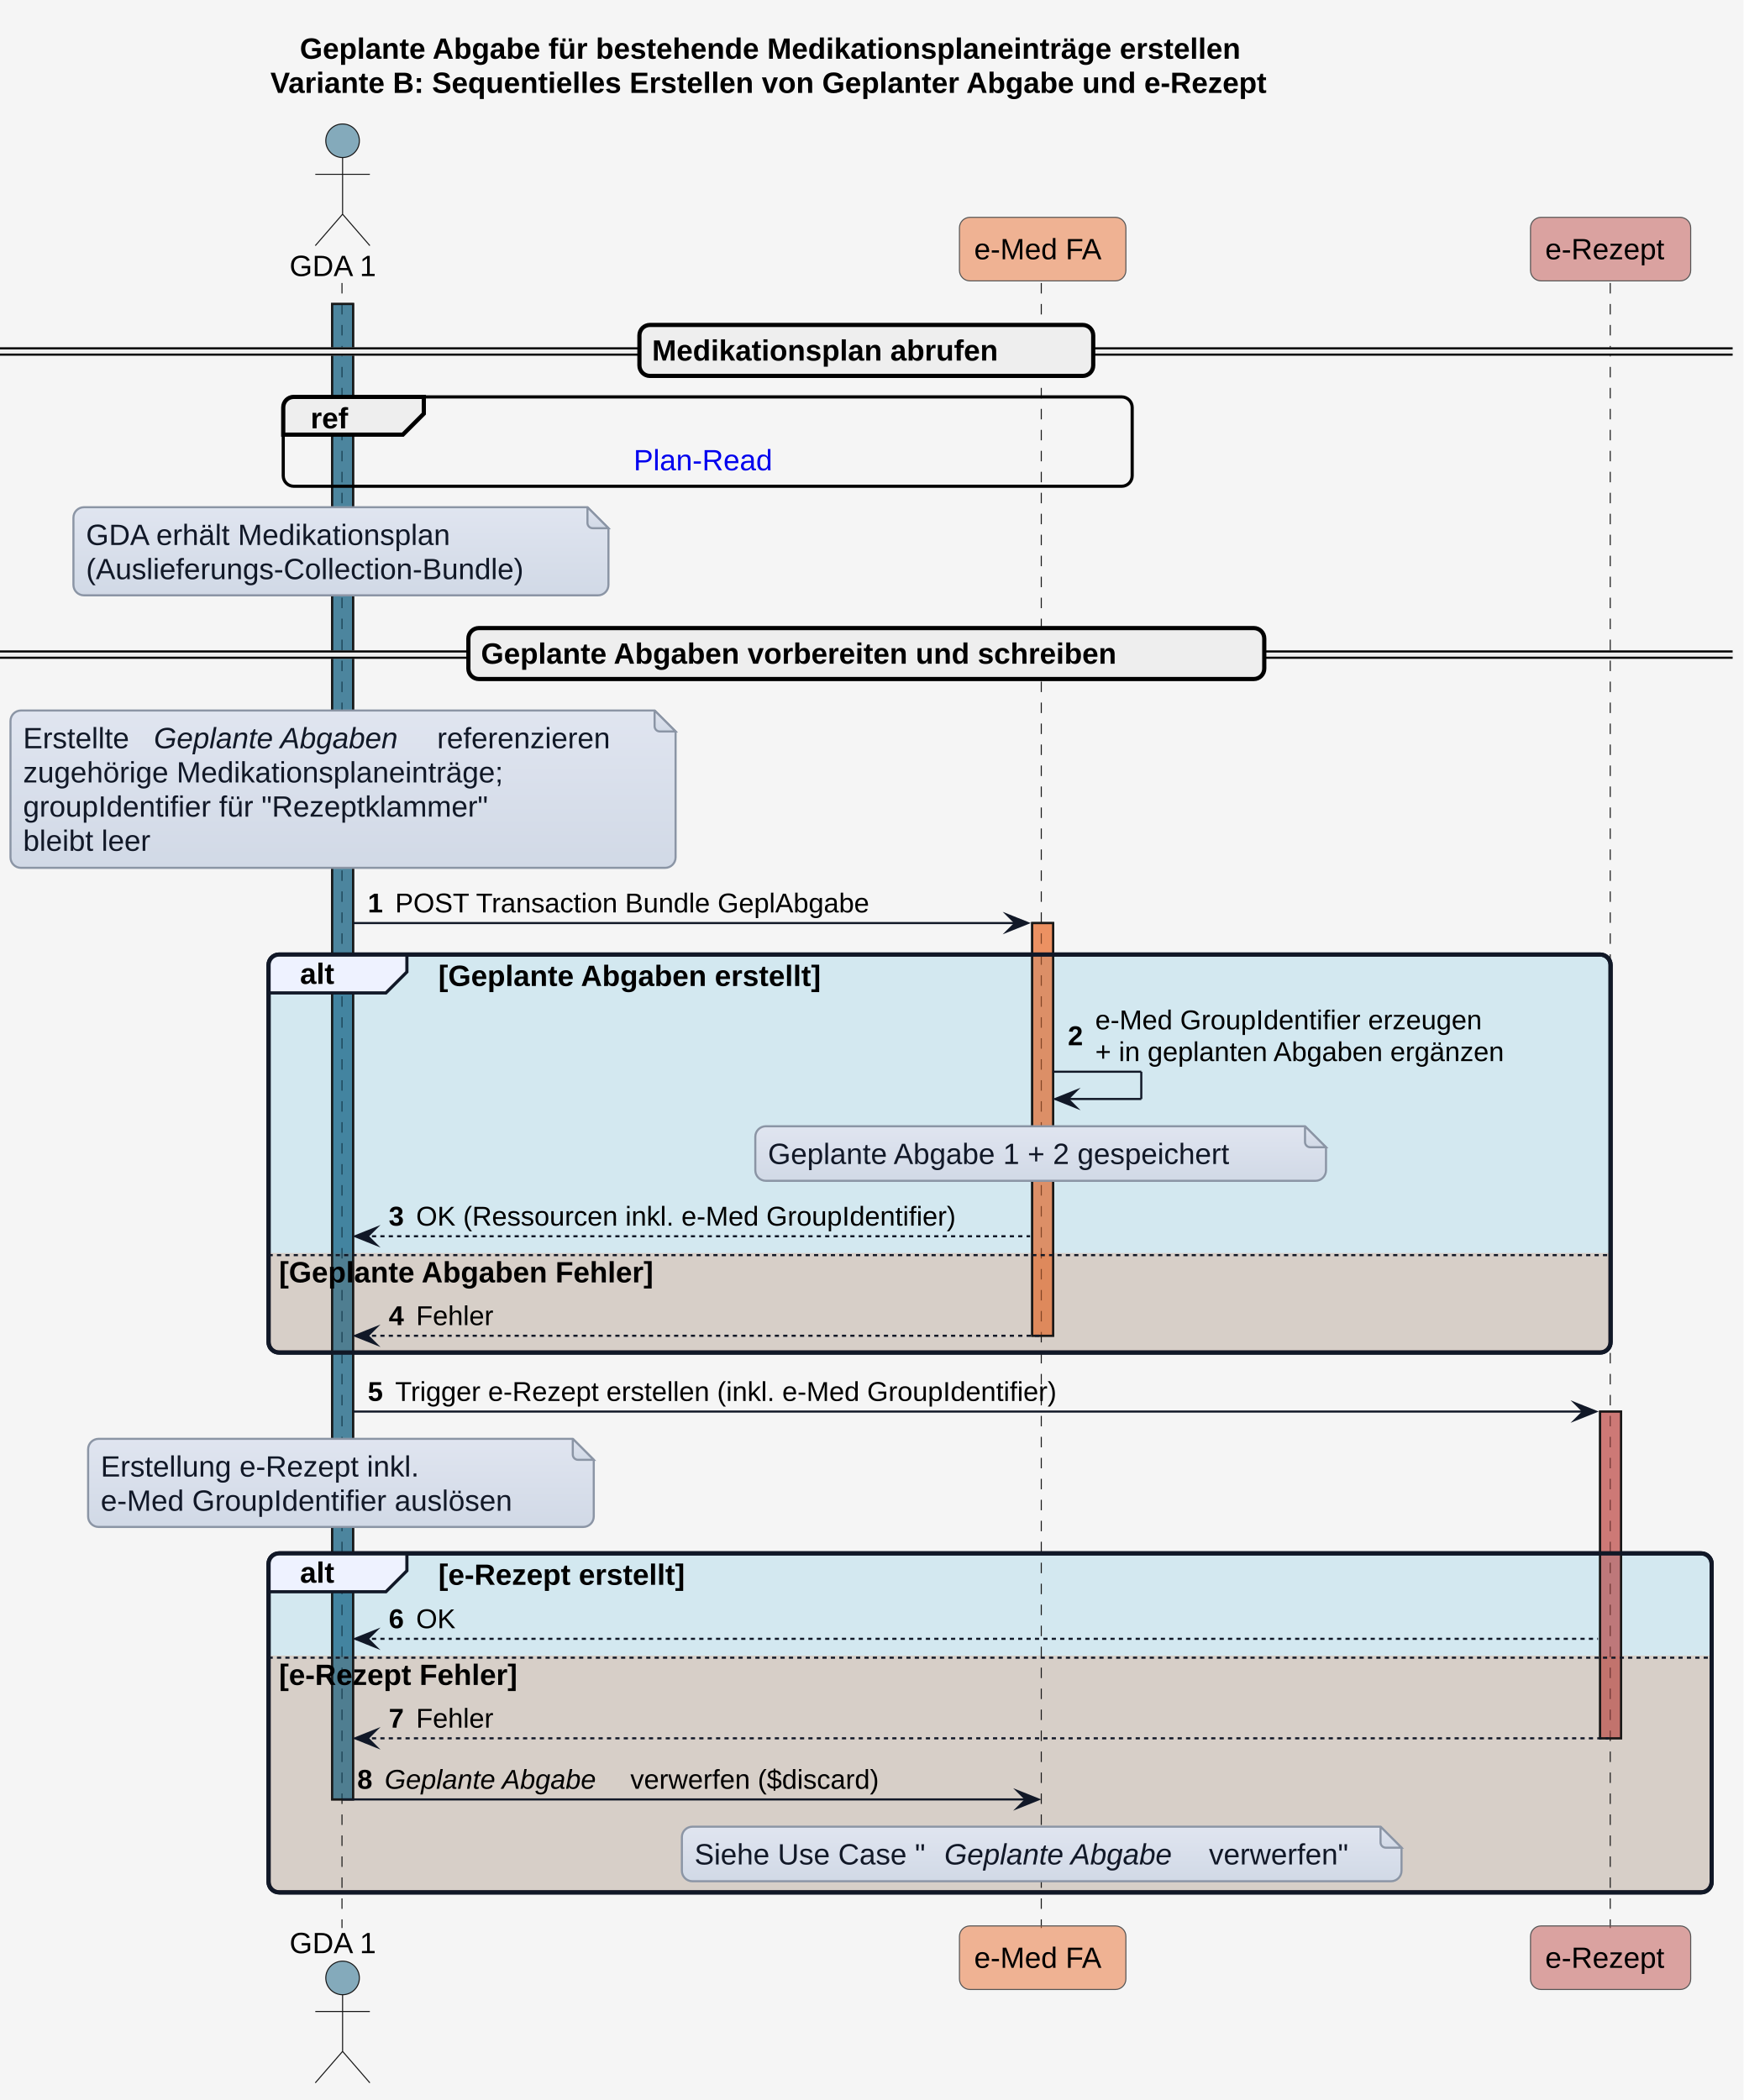
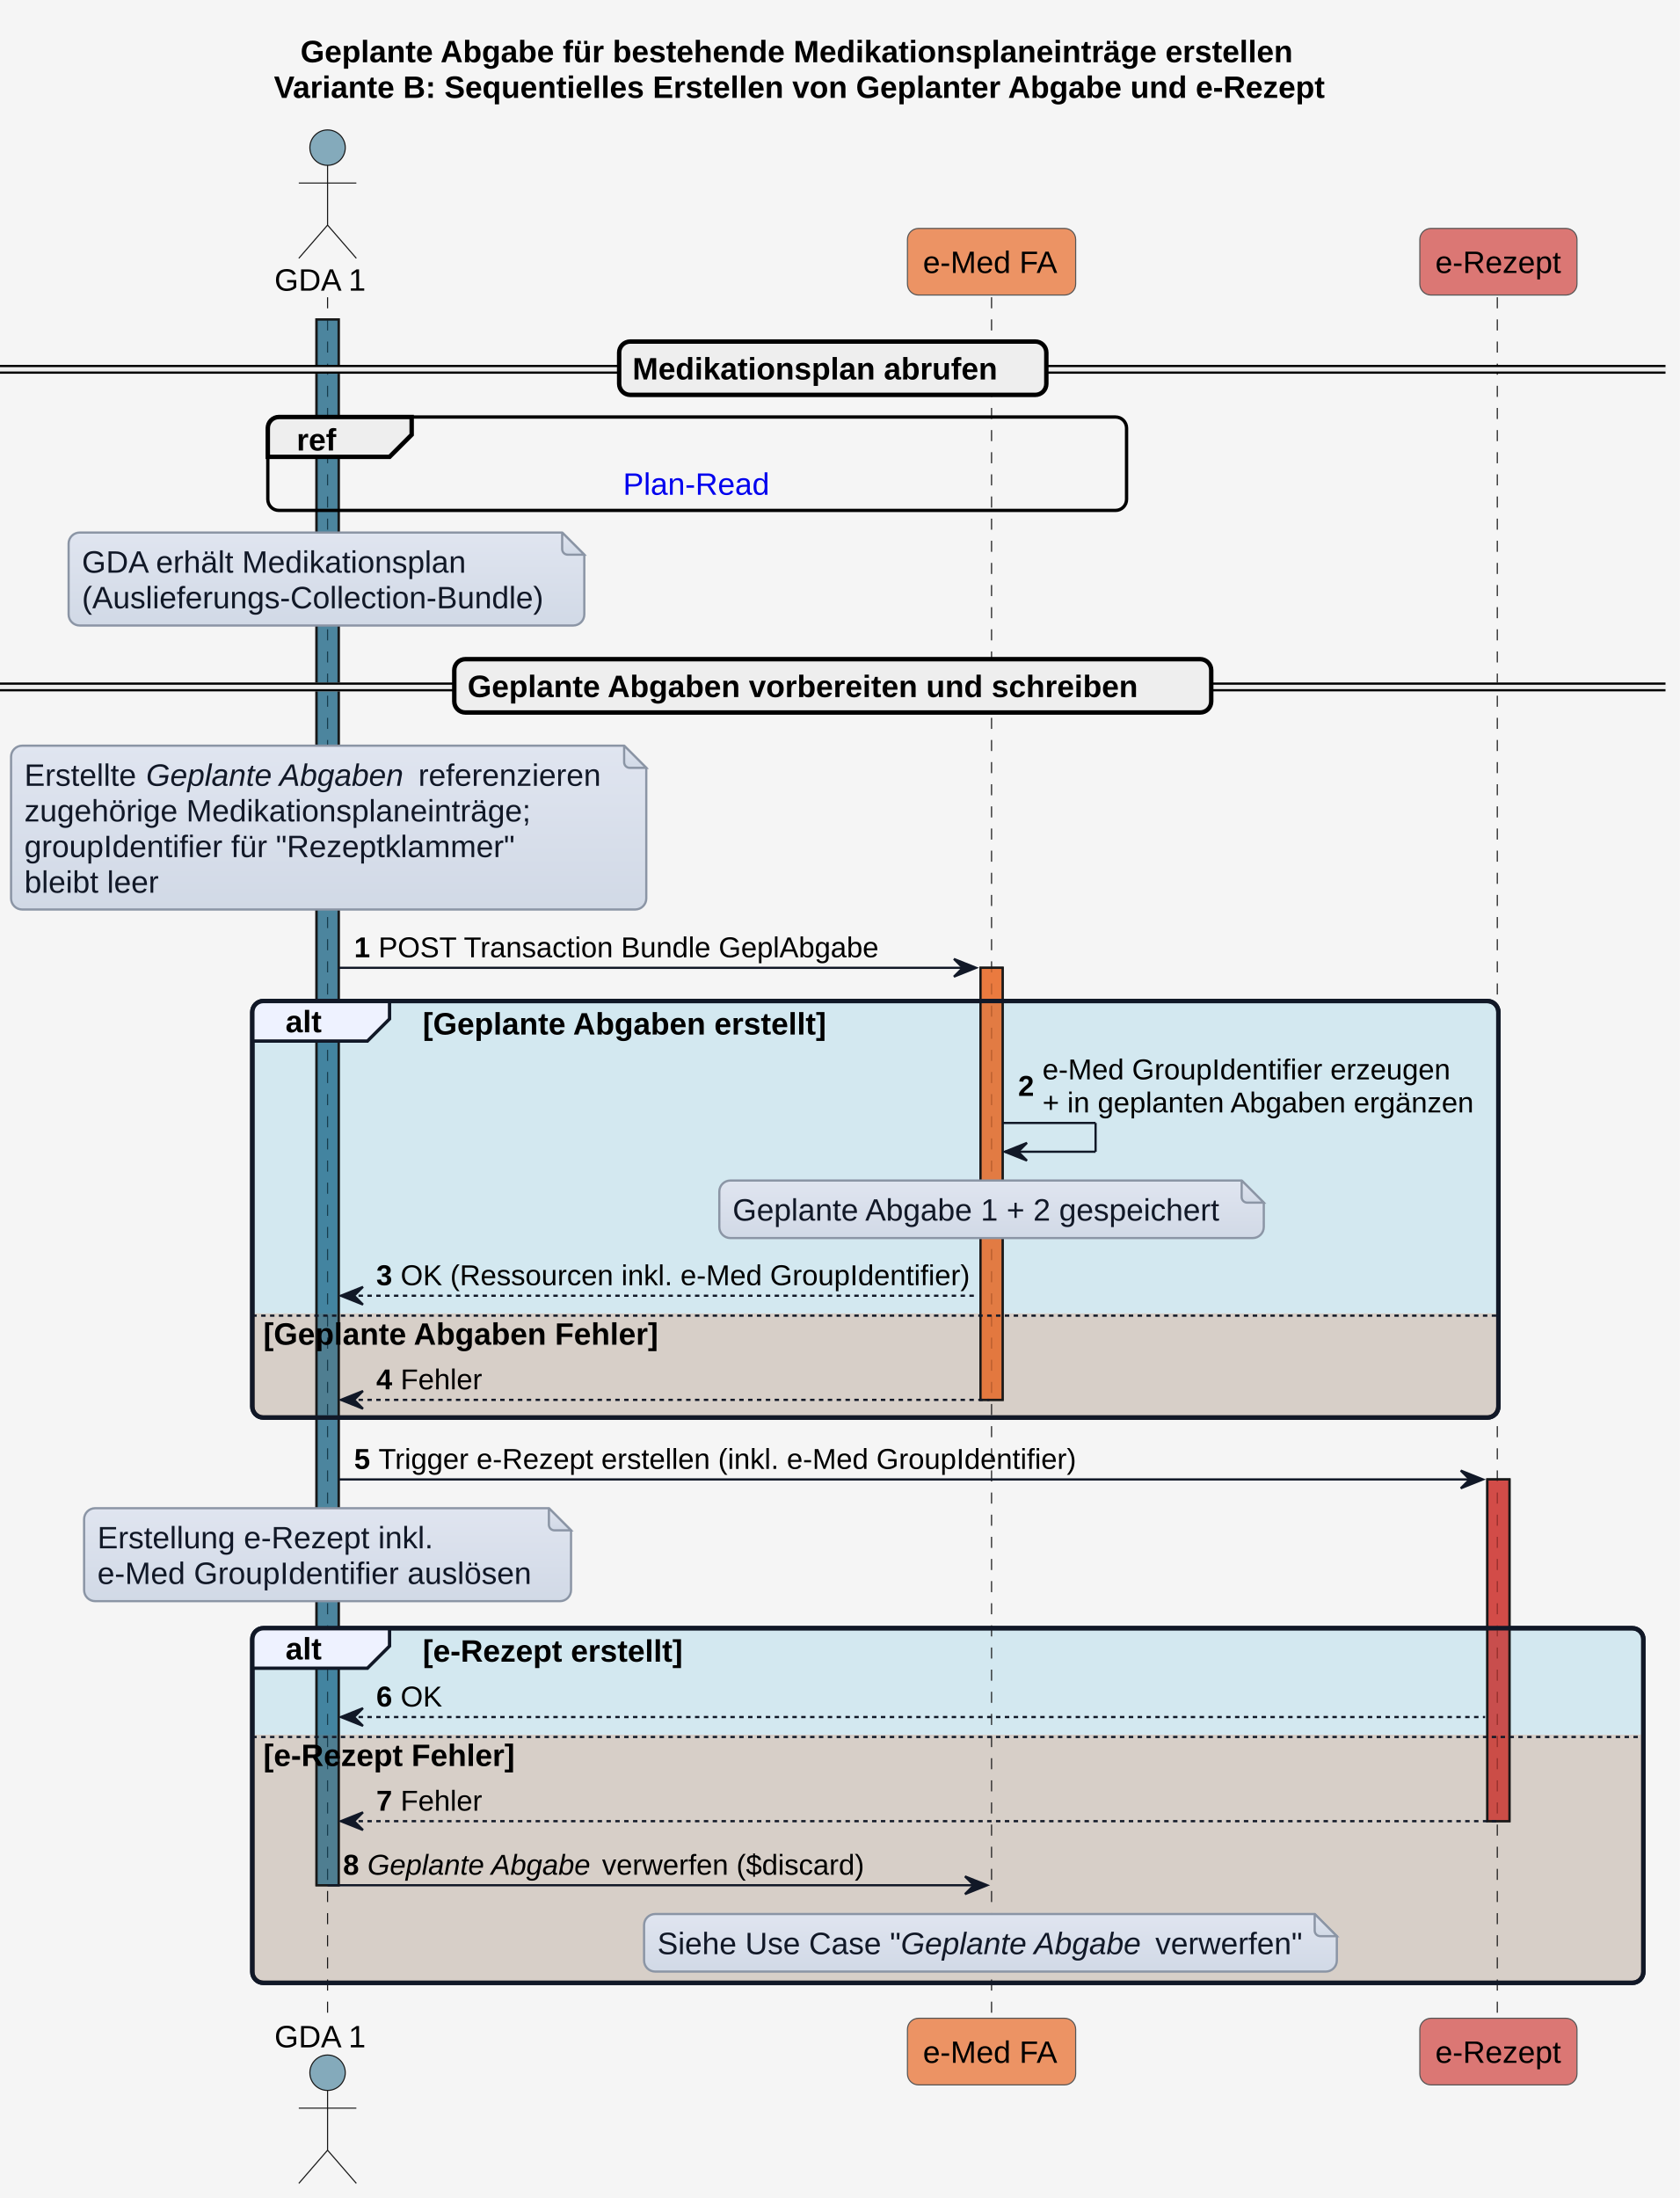
- <svg xmlns="http://www.w3.org/2000/svg" xmlns:xlink="http://www.w3.org/1999/xlink" contentStyleType="text/css" viewBox="0 0 831 1001" zoomAndPan="magnify" data-diagram-type="SEQUENCE" preserveAspectRatio="none" width="831px" style="width:831px;height:1001px;background:#F5F5F5;" version="1.1" height="1001px">
+ <svg xmlns="http://www.w3.org/2000/svg" xmlns:xlink="http://www.w3.org/1999/xlink" contentStyleType="text/css" viewBox="0 0 759 993" zoomAndPan="magnify" preserveAspectRatio="none" width="759px" style="width:759px;height:993px;background:#F5F5F5;" version="1.1" height="993px">
  <defs>
-     <linearGradient y1="0%" x1="50%" y2="100%" x2="50%" id="g17s3wvm3pugr80">
+     <linearGradient y1="0%" x1="50%" y2="100%" x2="50%" id="g1ou5njsqa0owk0">
      <stop offset="0%" stop-color="#E0E5F0" />
      <stop offset="100%" stop-color="#D1D9E6" />
    </linearGradient>
  </defs>
  <g>
    <a name="l8">​</a>
-     <rect width="831" x="0" y="0" style="stroke:none;stroke-width:1;" fill="#F5F5F5" height="1001" />
-     <g class="title" data-source-line="1">
-       <text font-weight="700" lengthAdjust="spacing" x="142.903" font-size="14" textLength="539.014" y="27.995" font-family="'Arial'" fill="#000000">Geplante Abgabe für bestehende Medikationsplaneinträge erstellen</text>
-       <text font-weight="700" lengthAdjust="spacing" x="128.862" font-size="14" textLength="567.096" y="44.292" font-family="'Arial'" fill="#000000">Variante B: Sequentielles Erstellen von Geplanter Abgabe und e-Rezept</text>
-     </g>
-     <g>
-       <rect width="10" x="158.282" y="144.891" style="stroke:#181818;stroke-width:1;" fill="#156082" fill-opacity="0.502" height="712.836" />
-     </g>
-     <g>
-       <rect width="10" x="491.962" y="439.992" style="stroke:#181818;stroke-width:1;" fill="#E97132" fill-opacity="0.502" height="196.719" />
-     </g>
-     <g>
-       <rect width="10" x="762.648" y="672.844" style="stroke:#181818;stroke-width:1;" fill="#C0504D" fill-opacity="0.502" height="155.75" />
-     </g>
-     <rect rx="5" ry="5" width="639.648" x="128" y="454.992" style="stroke:#111827;stroke-width:2;" fill="#0F9ED5" fill-opacity="0.145" height="189.719" />
-     <path d="M128,597.281 L767.648,597.281 L767.648,639.711 A5,5 0 0 1 762.648,644.711 L133,644.711 A5,5 0 0 1 128,639.711 L128,597.281" style="stroke:none;stroke-width:1;" fill="#E97132" fill-opacity="0.208" />
-     <rect rx="5" ry="5" width="687.82" x="128" y="740.438" style="stroke:#111827;stroke-width:2;" fill="#0F9ED5" fill-opacity="0.145" height="161.586" />
-     <path d="M128,789.164 L815.82,789.164 L815.82,897.023 A5,5 0 0 1 810.82,902.023 L133,902.023 A5,5 0 0 1 128,897.023 L128,789.164" style="stroke:none;stroke-width:1;" fill="#E97132" fill-opacity="0.208" />
-     <g data-qualified-name="GDA_1" data-entity-uid="part1" id="part1-lifeline" class="participant-lifeline" data-source-line="52">
-       <g>
-         <rect width="8" x="159.282" y="134.891" fill="#000000" fill-opacity="0" height="784.133" />
-         <line y1="134.891" x1="163" y2="919.023" style="stroke:#181818;stroke-width:0.5;stroke-dasharray:5,5;" x2="163" />
-       </g>
-     </g>
-     <g data-qualified-name="eMed_FA" data-entity-uid="part2" id="part2-lifeline" class="participant-lifeline" data-source-line="53">
-       <g>
-         <rect width="8" x="492.962" y="134.891" fill="#000000" fill-opacity="0" height="784.133" />
-         <line y1="134.891" x1="496.3" y2="919.023" style="stroke:#181818;stroke-width:0.5;stroke-dasharray:5,5;" x2="496.3" />
-       </g>
-     </g>
-     <g data-qualified-name="e_Rezept" data-entity-uid="part3" id="part3-lifeline" class="participant-lifeline" data-source-line="54">
-       <g>
-         <rect width="8" x="763.648" y="134.891" fill="#000000" fill-opacity="0" height="784.133" />
-         <line y1="134.891" x1="767.476" y2="919.023" style="stroke:#181818;stroke-width:0.5;stroke-dasharray:5,5;" x2="767.476" />
-       </g>
-     </g>
-     <g data-qualified-name="GDA_1" data-entity-uid="part1" id="part1-head" class="participant participant-head" data-source-line="52">
-       <text lengthAdjust="spacing" x="138" font-size="14" textLength="44.563" y="131.589" font-family="'Arial'" fill="#000000">GDA 1</text>
-       <ellipse cx="163.282" cy="67.094" rx="8" ry="8" style="stroke:#181818;stroke-width:0.5;" fill="#156082" fill-opacity="0.502" />
-       <path d="M163.282,75.094 L163.282,102.094 M150.282,83.094 L176.282,83.094 M163.282,102.094 L150.282,117.094 M163.282,102.094 L176.282,117.094" style="stroke:#181818;stroke-width:0.5;" fill="none" />
-     </g>
-     <g data-qualified-name="GDA_1" data-entity-uid="part1" id="part1-tail" class="participant participant-tail" data-source-line="52">
-       <text lengthAdjust="spacing" x="138" font-size="14" textLength="44.563" y="931.019" font-family="'Arial'" fill="#000000">GDA 1</text>
-       <ellipse cx="163.282" cy="942.82" rx="8" ry="8" style="stroke:#181818;stroke-width:0.5;" fill="#156082" fill-opacity="0.502" />
-       <path d="M163.282,950.82 L163.282,977.82 M150.282,958.82 L176.282,958.82 M163.282,977.82 L150.282,992.82 M163.282,977.82 L176.282,992.82" style="stroke:#181818;stroke-width:0.5;" fill="none" />
-     </g>
-     <g data-qualified-name="eMed_FA" data-entity-uid="part2" id="part2-head" class="participant participant-head" data-source-line="53">
-       <rect rx="5" ry="5" width="79.324" x="457.3" y="103.594" style="stroke:#555555;stroke-width:0.5;" fill="#E97132" fill-opacity="0.502" height="30.297" />
-       <text lengthAdjust="spacing" x="464.3" font-size="14" textLength="65.324" y="123.589" font-family="'Arial'" fill="#000000">e-Med FA</text>
-     </g>
-     <g data-qualified-name="eMed_FA" data-entity-uid="part2" id="part2-tail" class="participant participant-tail" data-source-line="53">
-       <rect rx="5" ry="5" width="79.324" x="457.3" y="918.023" style="stroke:#555555;stroke-width:0.5;" fill="#E97132" fill-opacity="0.502" height="30.297" />
-       <text lengthAdjust="spacing" x="464.3" font-size="14" textLength="65.324" y="938.019" font-family="'Arial'" fill="#000000">e-Med FA</text>
-     </g>
-     <g data-qualified-name="e_Rezept" data-entity-uid="part3" id="part3-head" class="participant participant-head" data-source-line="54">
-       <rect rx="5" ry="5" width="76.344" x="729.476" y="103.594" style="stroke:#555555;stroke-width:0.5;" fill="#C0504D" fill-opacity="0.502" height="30.297" />
-       <text lengthAdjust="spacing" x="736.476" font-size="14" textLength="62.344" y="123.589" font-family="'Arial'" fill="#000000">e-Rezept</text>
-     </g>
-     <g data-qualified-name="e_Rezept" data-entity-uid="part3" id="part3-tail" class="participant participant-tail" data-source-line="54">
-       <rect rx="5" ry="5" width="76.344" x="729.476" y="918.023" style="stroke:#555555;stroke-width:0.5;" fill="#C0504D" fill-opacity="0.502" height="30.297" />
-       <text lengthAdjust="spacing" x="736.476" font-size="14" textLength="62.344" y="938.019" font-family="'Arial'" fill="#000000">e-Rezept</text>
-     </g>
-     <g>
-       <rect width="10" x="158.282" y="144.891" style="stroke:#181818;stroke-width:1;" fill="#156082" fill-opacity="0.502" height="712.836" />
-     </g>
-     <g>
-       <rect width="10" x="491.962" y="439.992" style="stroke:#181818;stroke-width:1;" fill="#E97132" fill-opacity="0.502" height="196.719" />
-     </g>
-     <g>
-       <rect width="10" x="762.648" y="672.844" style="stroke:#181818;stroke-width:1;" fill="#C0504D" fill-opacity="0.502" height="155.75" />
-     </g>
-     <rect rx="5" ry="5" width="825.82" x="0" y="166.039" style="stroke:#EEEEEE;stroke-width:1;" fill="#EEEEEE" height="3" />
-     <line y1="166.039" x1="0" y2="166.039" style="stroke:#000000;stroke-width:1;" x2="825.82" />
-     <line y1="169.039" x1="0" y2="169.039" style="stroke:#000000;stroke-width:1;" x2="825.82" />
-     <rect rx="5" ry="5" width="216.289" x="304.765" y="154.891" style="stroke:#000000;stroke-width:2;" fill="#EEEEEE" height="24.297" />
-     <text font-weight="700" lengthAdjust="spacing" x="310.765" font-size="14" textLength="197.415" y="171.886" font-family="'Arial'" fill="#000000">Medikationsplan abrufen</text>
-     <rect rx="5" ry="5" width="404.624" x="135" y="189.188" style="stroke:#000000;stroke-width:1.5;" fill="none" height="42.594" />
-     <path d="M140,189.188 L202,189.188 L202,197.188 L192,207.188 L135,207.188 L135,194.188 A5,5 0 0 1 140,189.188" style="stroke:#000000;stroke-width:2;" fill="#EEEEEE" />
-     <text font-weight="700" lengthAdjust="spacing" x="148" font-size="14" textLength="22.49" y="204.183" font-family="'Arial'" fill="#000000">ref</text>
+     <rect width="759" x="0" y="0" style="stroke:none;stroke-width:1.0;" fill="#F5F5F5" height="993" />
+     <text font-weight="bold" lengthAdjust="spacing" x="135.75" font-size="14" textLength="480" y="28.132" font-family="Arial" fill="#000000">Geplante Abgabe für bestehende Medikationsplaneinträge erstellen</text>
+     <text font-weight="bold" lengthAdjust="spacing" x="123.75" font-size="14" textLength="504" y="44.23" font-family="Arial" fill="#000000">Variante B: Sequentielles Erstellen von Geplanter Abgabe und e-Rezept</text>
+     <rect width="10" x="143" y="144.296" style="stroke:#181818;stroke-width:1.0;" fill="#156082" fill-opacity="0.502" height="707.413" />
+     <rect width="10" x="443" y="437.231" style="stroke:#181818;stroke-width:1.0;" fill="#E97232" fill-opacity="0.741" height="195.19" />
+     <rect width="10" x="672" y="668.369" style="stroke:#181818;stroke-width:1.0;" fill="#CD3732" fill-opacity="0.663" height="154.391" />
+     <rect rx="5" ry="5" width="563" x="114" y="452.231" style="stroke:#111827;stroke-width:2.0;" fill="#0F9ED5" fill-opacity="0.145" height="188.19" />
+     <path d="M114,593.373 L677,593.373 L677,635.42 A5,5 0 0 1 672,640.42 L119,640.42 A5,5 0 0 1 114,635.42 L114,593.373 " style="stroke:none;stroke-width:1.0;" fill="#E97132" fill-opacity="0.208" />
+     <rect rx="5" ry="5" width="628.5" x="114" y="735.566" style="stroke:#111827;stroke-width:2.0;" fill="#0F9ED5" fill-opacity="0.145" height="160.241" />
+     <path d="M114,783.712 L742.5,783.712 L742.5,890.807 A5,5 0 0 1 737.5,895.807 L119,895.807 A5,5 0 0 1 114,890.807 L114,783.712 " style="stroke:none;stroke-width:1.0;" fill="#E97132" fill-opacity="0.208" />
+     <line y1="134.296" x1="148" y2="912.807" style="stroke:#181818;stroke-width:0.5;stroke-dasharray:5.0,5.0;" x2="148" />
+     <line y1="134.296" x1="448" y2="912.807" style="stroke:#181818;stroke-width:0.5;stroke-dasharray:5.0,5.0;" x2="448" />
+     <line y1="134.296" x1="676.5" y2="912.807" style="stroke:#181818;stroke-width:0.5;stroke-dasharray:5.0,5.0;" x2="676.5" />
+     <text lengthAdjust="spacing" x="124" font-size="14" textLength="42" y="131.329" font-family="Arial" fill="#000000">GDA 1</text>
+     <ellipse cx="148" cy="66.697" rx="8" ry="8" style="stroke:#181818;stroke-width:0.5;" fill="#156082" fill-opacity="0.502" />
+     <path d="M148,74.697 L148,101.697 M135,82.697 L161,82.697 M148,101.697 L135,116.697 M148,101.697 L161,116.697 " style="stroke:#181818;stroke-width:0.5;" fill="none" />
+     <text lengthAdjust="spacing" x="124" font-size="14" textLength="42" y="924.939" font-family="Arial" fill="#000000">GDA 1</text>
+     <ellipse cx="148" cy="936.406" rx="8" ry="8" style="stroke:#181818;stroke-width:0.5;" fill="#156082" fill-opacity="0.502" />
+     <path d="M148,944.406 L148,971.406 M135,952.406 L161,952.406 M148,971.406 L135,986.406 M148,971.406 L161,986.406 " style="stroke:#181818;stroke-width:0.5;" fill="none" />
+     <rect rx="5" ry="5" width="76" x="410" y="103.197" style="stroke:#555555;stroke-width:0.5;" fill="#E97232" fill-opacity="0.741" height="30.099" />
+     <text lengthAdjust="spacing" x="417" font-size="14" textLength="62" y="123.329" font-family="Arial" fill="#000000">e-Med FA</text>
+     <rect rx="5" ry="5" width="76" x="410" y="911.807" style="stroke:#555555;stroke-width:0.5;" fill="#E97232" fill-opacity="0.741" height="30.099" />
+     <text lengthAdjust="spacing" x="417" font-size="14" textLength="62" y="931.939" font-family="Arial" fill="#000000">e-Med FA</text>
+     <rect rx="5" ry="5" width="71" x="641.5" y="103.197" style="stroke:#555555;stroke-width:0.5;" fill="#CD3732" fill-opacity="0.663" height="30.099" />
+     <text lengthAdjust="spacing" x="648.5" font-size="14" textLength="57" y="123.329" font-family="Arial" fill="#000000">e-Rezept</text>
+     <rect rx="5" ry="5" width="71" x="641.5" y="911.807" style="stroke:#555555;stroke-width:0.5;" fill="#CD3732" fill-opacity="0.663" height="30.099" />
+     <text lengthAdjust="spacing" x="648.5" font-size="14" textLength="57" y="931.939" font-family="Arial" fill="#000000">e-Rezept</text>
+     <rect width="10" x="143" y="144.296" style="stroke:#181818;stroke-width:1.0;" fill="#156082" fill-opacity="0.502" height="707.413" />
+     <rect width="10" x="443" y="437.231" style="stroke:#181818;stroke-width:1.0;" fill="#E97232" fill-opacity="0.741" height="195.19" />
+     <rect width="10" x="672" y="668.369" style="stroke:#181818;stroke-width:1.0;" fill="#CD3732" fill-opacity="0.663" height="154.391" />
+     <rect rx="5" ry="5" width="752.5" x="0" y="165.345" style="stroke:#EEEEEE;stroke-width:1.0;" fill="#EEEEEE" height="3" />
+     <line y1="165.345" x1="0" y2="165.345" style="stroke:#000000;stroke-width:1.0;" x2="752.5" />
+     <line y1="168.345" x1="0" y2="168.345" style="stroke:#000000;stroke-width:1.0;" x2="752.5" />
+     <rect rx="5" ry="5" width="193" x="279.75" y="154.296" style="stroke:#000000;stroke-width:2.0;" fill="#EEEEEE" height="24.099" />
+     <text font-weight="bold" lengthAdjust="spacing" x="285.75" font-size="14" textLength="175" y="171.428" font-family="Arial" fill="#000000">Medikationsplan abrufen</text>
+     <rect rx="5" ry="5" width="388" x="121" y="188.394" style="stroke:#000000;stroke-width:1.5;" fill="none" height="42.197" />
+     <path d="M126,188.394 L186,188.394 L186,196.394 L176,206.394 L121,206.394 L121,193.394 A5,5 0 0 1 126,188.394 " style="stroke:#000000;stroke-width:2.0;" fill="#EEEEEE" />
+     <text font-weight="bold" lengthAdjust="spacing" x="134" font-size="14" textLength="20" y="203.526" font-family="Arial" fill="#000000">ref</text>
    <a xlink:type="simple" xlink:show="new" xlink:title="interactions.html#sequenzdiagramm-plan-read" href="interactions.html#sequenzdiagramm-plan-read" xlink:actuate="onRequest" title="interactions.html#sequenzdiagramm-plan-read" xlink:href="interactions.html#sequenzdiagramm-plan-read" target="_top">
-       <text lengthAdjust="spacing" x="301.991" font-size="14" textLength="70.643" y="224.183" font-family="'Arial'" fill="#0000EE">Plan-Read</text>
+       <text lengthAdjust="spacing" x="281.5" font-size="14" textLength="67" y="223.526" font-family="Arial" fill="#0000EE">Plan-Read</text>
    </a>
-     <path d="M35,246.781 L35,278.781 A5,5 0 0 0 40,283.781 L285,283.781 A5,5 0 0 0 290,278.781 L290,251.781 L280,241.781 L40,241.781 A5,5 0 0 0 35,246.781" style="stroke:#8B95A5;stroke-width:1;" fill="url(#g17s3wvm3pugr80)" />
-     <path d="M280,241.781 L280,249.281 A2.5,2.5 0 0 0 282.5,251.781 L290,251.781 L280,241.781" style="stroke:#8B95A5;stroke-width:1;" fill="url(#g17s3wvm3pugr80)" />
-     <text lengthAdjust="spacing" x="41" font-size="14" textLength="195.802" y="259.776" font-family="'Arial'" fill="#111827">GDA erhält Medikationsplan</text>
-     <text lengthAdjust="spacing" x="41" font-size="14" textLength="234.377" y="276.073" font-family="'Arial'" fill="#111827">(Auslieferungs-Collection-Bundle)</text>
-     <rect rx="5" ry="5" width="825.82" x="0" y="310.523" style="stroke:#EEEEEE;stroke-width:1;" fill="#EEEEEE" height="3" />
-     <line y1="310.523" x1="0" y2="310.523" style="stroke:#000000;stroke-width:1;" x2="825.82" />
-     <line y1="313.523" x1="0" y2="313.523" style="stroke:#000000;stroke-width:1;" x2="825.82" />
-     <rect rx="5" ry="5" width="379.34" x="223.24" y="299.375" style="stroke:#000000;stroke-width:2;" fill="#EEEEEE" height="24.297" />
-     <text font-weight="700" lengthAdjust="spacing" x="229.24" font-size="14" textLength="360.466" y="316.37" font-family="'Arial'" fill="#000000">Geplante Abgaben vorbereiten und schreiben</text>
-     <path d="M5,343.672 L5,408.672 A5,5 0 0 0 10,413.672 L317,413.672 A5,5 0 0 0 322,408.672 L322,348.672 L312,338.672 L10,338.672 A5,5 0 0 0 5,343.672" style="stroke:#8B95A5;stroke-width:1;" fill="url(#g17s3wvm3pugr80)" />
-     <path d="M312,338.672 L312,346.172 A2.5,2.5 0 0 0 314.5,348.672 L322,348.672 L312,338.672" style="stroke:#8B95A5;stroke-width:1;" fill="url(#g17s3wvm3pugr80)" />
-     <text lengthAdjust="spacing" x="11" font-size="14" textLength="57.88" y="356.667" font-family="'Arial'" fill="#111827">Erstellte</text>
-     <text lengthAdjust="spacing" x="73.33" font-size="14" textLength="130.546" y="356.667" font-family="'Arial'" font-style="italic" fill="#111827">Geplante Abgaben</text>
-     <text lengthAdjust="spacing" x="208.326" font-size="14" textLength="94.247" y="356.667" font-family="'Arial'" fill="#111827">referenzieren</text>
-     <text lengthAdjust="spacing" x="11" font-size="14" textLength="260.668" y="372.964" font-family="'Arial'" fill="#111827">zugehörige Medikationsplaneinträge;</text>
-     <text lengthAdjust="spacing" x="11" font-size="14" textLength="256.272" y="389.261" font-family="'Arial'" fill="#111827">groupIdentifier für "Rezeptklammer"</text>
-     <text lengthAdjust="spacing" x="11" font-size="14" textLength="70.978" y="405.558" font-family="'Arial'" fill="#111827">bleibt leer</text>
-     <g data-entity-2="part2" data-entity-1="part1" id="msg1" class="message" data-source-line="77">
-       <polygon style="stroke:#111827;stroke-width:1;stroke-linejoin:miter;stroke-miterlimit:10;" fill="#111827" points="479.962,435.992,489.962,439.992,479.962,443.992,483.962,439.992" />
-       <line y1="439.992" x1="168.282" y2="439.992" style="stroke:#111827;stroke-width:1;" x2="485.962" />
-       <text font-weight="700" lengthAdjust="spacing" x="175.282" font-size="13" textLength="9.045" y="434.926" font-family="'Arial'" fill="#000000">1</text>
-       <text lengthAdjust="spacing" x="188.327" font-size="13" textLength="247.749" y="434.926" font-family="'Arial'" fill="#000000">POST Transaction Bundle GeplAbgabe</text>
-     </g>
-     <path d="M133,454.992 L193.939,454.992 L193.939,463.289 L183.939,473.289 L128,473.289 L128,459.992 A5,5 0 0 1 133,454.992" style="stroke:#111827;stroke-width:1.5;" fill="#EEF2FF" />
-     <rect rx="5" ry="5" width="639.648" x="128" y="454.992" style="stroke:#111827;stroke-width:2;" fill="none" height="189.719" />
-     <text font-weight="700" lengthAdjust="spacing" x="143" font-size="14" textLength="20.939" y="468.987" font-family="'Arial'" fill="#000000">alt</text>
-     <text font-weight="700" lengthAdjust="spacing" x="208.939" font-size="14" textLength="220.972" y="469.987" font-family="'Arial'" fill="#000000">[Geplante Abgaben erstellt]</text>
-     <g data-entity-2="part2" data-entity-1="part2" id="msg2" class="message" data-source-line="82">
-       <line y1="510.852" x1="501.962" y2="510.852" style="stroke:#111827;stroke-width:1;" x2="543.962" />
-       <line y1="510.852" x1="543.962" y2="523.852" style="stroke:#111827;stroke-width:1;" x2="543.962" />
-       <line y1="523.852" x1="502.962" y2="523.852" style="stroke:#111827;stroke-width:1;" x2="543.962" />
-       <polygon style="stroke:#111827;stroke-width:1;stroke-linejoin:miter;stroke-miterlimit:10;" fill="#111827" points="512.962,519.852,502.962,523.852,512.962,527.852,508.962,523.852" />
-       <text font-weight="700" lengthAdjust="spacing" x="508.962" font-size="13" textLength="9.045" y="498.219" font-family="'Arial'" fill="#000000">2</text>
-       <text lengthAdjust="spacing" x="522.007" font-size="13" textLength="207.74" y="490.653" font-family="'Arial'" fill="#000000">e-Med GroupIdentifier erzeugen</text>
-       <text lengthAdjust="spacing" x="522.007" font-size="13" textLength="223.641" y="505.786" font-family="'Arial'" fill="#000000">+ in geplanten Abgaben ergänzen</text>
-     </g>
-     <path d="M360,541.852 L360,557.852 A5,5 0 0 0 365,562.852 L627,562.852 A5,5 0 0 0 632,557.852 L632,546.852 L622,536.852 L365,536.852 A5,5 0 0 0 360,541.852" style="stroke:#8B95A5;stroke-width:1;" fill="url(#g17s3wvm3pugr80)" />
-     <path d="M622,536.852 L622,544.352 A2.5,2.5 0 0 0 624.5,546.852 L632,546.852 L622,536.852" style="stroke:#8B95A5;stroke-width:1;" fill="url(#g17s3wvm3pugr80)" />
-     <text lengthAdjust="spacing" x="366" font-size="14" textLength="251.631" y="554.847" font-family="'Arial'" fill="#111827">Geplante Abgabe 1 + 2 gespeichert</text>
-     <g data-entity-2="part1" data-entity-1="part2" id="msg3" class="message" data-source-line="88">
-       <polygon style="stroke:#111827;stroke-width:1;stroke-linejoin:miter;stroke-miterlimit:10;" fill="#111827" points="179.282,585.281,169.282,589.281,179.282,593.281,175.282,589.281" />
-       <line y1="589.281" x1="173.282" y2="589.281" style="stroke:#111827;stroke-width:1;stroke-dasharray:2,2;" x2="490.962" />
-       <text font-weight="700" lengthAdjust="spacing" x="185.282" font-size="13" textLength="9.045" y="584.215" font-family="'Arial'" fill="#000000">3</text>
-       <text lengthAdjust="spacing" x="198.327" font-size="13" textLength="286.635" y="584.215" font-family="'Arial'" fill="#000000">OK (Ressourcen inkl. e-Med GroupIdentifier)</text>
-     </g>
-     <line y1="598.281" x1="128" y2="598.281" style="stroke:#111827;stroke-width:1;stroke-dasharray:2,2;" x2="767.648" />
-     <text font-weight="700" lengthAdjust="spacing" x="133" font-size="14" textLength="213.985" y="611.276" font-family="'Arial'" fill="#000000">[Geplante Abgaben Fehler]</text>
-     <g data-entity-2="part1" data-entity-1="part2" id="msg4" class="message" data-source-line="92">
-       <polygon style="stroke:#111827;stroke-width:1;stroke-linejoin:miter;stroke-miterlimit:10;" fill="#111827" points="179.282,632.711,169.282,636.711,179.282,640.711,175.282,636.711" />
-       <line y1="636.711" x1="173.282" y2="636.711" style="stroke:#111827;stroke-width:1;stroke-dasharray:2,2;" x2="495.962" />
-       <text font-weight="700" lengthAdjust="spacing" x="185.282" font-size="13" textLength="9.045" y="631.645" font-family="'Arial'" fill="#000000">4</text>
-       <text lengthAdjust="spacing" x="198.327" font-size="13" textLength="40.669" y="631.645" font-family="'Arial'" fill="#000000">Fehler</text>
-     </g>
-     <g data-entity-2="part3" data-entity-1="part1" id="msg5" class="message" data-source-line="97">
-       <polygon style="stroke:#111827;stroke-width:1;stroke-linejoin:miter;stroke-miterlimit:10;" fill="#111827" points="750.648,668.844,760.648,672.844,750.648,676.844,754.648,672.844" />
-       <line y1="672.844" x1="168.282" y2="672.844" style="stroke:#111827;stroke-width:1;" x2="756.648" />
-       <text font-weight="700" lengthAdjust="spacing" x="175.282" font-size="13" textLength="9.045" y="667.778" font-family="'Arial'" fill="#000000">5</text>
-       <text lengthAdjust="spacing" x="188.327" font-size="13" textLength="357.817" y="667.778" font-family="'Arial'" fill="#000000">Trigger e-Rezept erstellen (inkl. e-Med GroupIdentifier)</text>
-     </g>
-     <path d="M42,690.844 L42,722.844 A5,5 0 0 0 47,727.844 L278,727.844 A5,5 0 0 0 283,722.844 L283,695.844 L273,685.844 L47,685.844 A5,5 0 0 0 42,690.844" style="stroke:#8B95A5;stroke-width:1;" fill="url(#g17s3wvm3pugr80)" />
-     <path d="M273,685.844 L273,693.344 A2.5,2.5 0 0 0 275.5,695.844 L283,695.844 L273,685.844" style="stroke:#8B95A5;stroke-width:1;" fill="url(#g17s3wvm3pugr80)" />
-     <text lengthAdjust="spacing" x="48" font-size="14" textLength="170.864" y="703.839" font-family="'Arial'" fill="#111827">Erstellung e-Rezept inkl.</text>
-     <text lengthAdjust="spacing" x="48" font-size="14" textLength="220.124" y="720.136" font-family="'Arial'" fill="#111827">e-Med GroupIdentifier auslösen</text>
-     <path d="M133,740.438 L193.939,740.438 L193.939,748.734 L183.939,758.734 L128,758.734 L128,745.438 A5,5 0 0 1 133,740.438" style="stroke:#111827;stroke-width:1.5;" fill="#EEF2FF" />
-     <rect rx="5" ry="5" width="687.82" x="128" y="740.438" style="stroke:#111827;stroke-width:2;" fill="none" height="161.586" />
-     <text font-weight="700" lengthAdjust="spacing" x="143" font-size="14" textLength="20.939" y="754.433" font-family="'Arial'" fill="#000000">alt</text>
-     <text font-weight="700" lengthAdjust="spacing" x="208.939" font-size="14" textLength="144.819" y="755.433" font-family="'Arial'" fill="#000000">[e-Rezept erstellt]</text>
-     <g data-entity-2="part1" data-entity-1="part3" id="msg6" class="message" data-source-line="105">
-       <polygon style="stroke:#111827;stroke-width:1;stroke-linejoin:miter;stroke-miterlimit:10;" fill="#111827" points="179.282,777.164,169.282,781.164,179.282,785.164,175.282,781.164" />
-       <line y1="781.164" x1="173.282" y2="781.164" style="stroke:#111827;stroke-width:1;stroke-dasharray:2,2;" x2="761.648" />
-       <text font-weight="700" lengthAdjust="spacing" x="185.282" font-size="13" textLength="9.045" y="776.098" font-family="'Arial'" fill="#000000">6</text>
-       <text lengthAdjust="spacing" x="198.327" font-size="13" textLength="18.757" y="776.098" font-family="'Arial'" fill="#000000">OK</text>
-     </g>
-     <line y1="790.164" x1="128" y2="790.164" style="stroke:#111827;stroke-width:1;stroke-dasharray:2,2;" x2="815.82" />
-     <text font-weight="700" lengthAdjust="spacing" x="133" font-size="14" textLength="137.833" y="803.159" font-family="'Arial'" fill="#000000">[e-Rezept Fehler]</text>
-     <g data-entity-2="part1" data-entity-1="part3" id="msg7" class="message" data-source-line="108">
-       <polygon style="stroke:#111827;stroke-width:1;stroke-linejoin:miter;stroke-miterlimit:10;" fill="#111827" points="179.282,824.594,169.282,828.594,179.282,832.594,175.282,828.594" />
-       <line y1="828.594" x1="173.282" y2="828.594" style="stroke:#111827;stroke-width:1;stroke-dasharray:2,2;" x2="766.648" />
-       <text font-weight="700" lengthAdjust="spacing" x="185.282" font-size="13" textLength="9.045" y="823.528" font-family="'Arial'" fill="#000000">7</text>
-       <text lengthAdjust="spacing" x="198.327" font-size="13" textLength="40.669" y="823.528" font-family="'Arial'" fill="#000000">Fehler</text>
-     </g>
-     <g data-entity-2="part2" data-entity-1="part1" id="msg8" class="message" data-source-line="110">
-       <polygon style="stroke:#111827;stroke-width:1;stroke-linejoin:miter;stroke-miterlimit:10;" fill="#111827" points="484.962,853.727,494.962,857.727,484.962,861.727,488.962,857.727" />
-       <line y1="857.727" x1="163.282" y2="857.727" style="stroke:#111827;stroke-width:1;" x2="490.962" />
-       <text font-weight="700" lengthAdjust="spacing" x="170.282" font-size="13" textLength="9.045" y="852.661" font-family="'Arial'" fill="#000000">8</text>
-       <text lengthAdjust="spacing" x="183.327" font-size="13" textLength="112.982" y="852.661" font-family="'Arial'" font-style="italic" fill="#000000">Geplante Abgabe</text>
-       <text lengthAdjust="spacing" x="300.441" font-size="13" textLength="135.719" y="852.661" font-family="'Arial'" fill="#000000">verwerfen ($discard)</text>
-     </g>
-     <path d="M325,875.727 L325,891.727 A5,5 0 0 0 330,896.727 L663,896.727 A5,5 0 0 0 668,891.727 L668,880.727 L658,870.727 L330,870.727 A5,5 0 0 0 325,875.727" style="stroke:#8B95A5;stroke-width:1;" fill="url(#g17s3wvm3pugr80)" />
-     <path d="M658,870.727 L658,878.227 A2.5,2.5 0 0 0 660.5,880.727 L668,880.727 L658,870.727" style="stroke:#8B95A5;stroke-width:1;" fill="url(#g17s3wvm3pugr80)" />
-     <text lengthAdjust="spacing" x="331" font-size="14" textLength="119.082" y="888.722" font-family="'Arial'" fill="#111827">Siehe Use Case "</text>
-     <text lengthAdjust="spacing" x="450.082" font-size="14" textLength="121.673" y="888.722" font-family="'Arial'" font-style="italic" fill="#111827">Geplante Abgabe</text>
-     <text lengthAdjust="spacing" x="576.205" font-size="14" textLength="77.328" y="888.722" font-family="'Arial'" fill="#111827">verwerfen"</text>
+     <path d="M31,245.592 L31,277.592 A5,5 0 0 0 36,282.592 L259,282.592 A5,5 0 0 0 264,277.592 L264,250.592 L254,240.592 L36,240.592 A5,5 0 0 0 31,245.592 " style="stroke:#8B95A5;stroke-width:1.0;" fill="url(#g1ou5njsqa0owk0)" />
+     <path d="M254,240.592 L254,248.092 A2.5,2.5 0 0 0 256.5,250.592 L264,250.592 L254,240.592 " style="stroke:#8B95A5;stroke-width:1.0;" fill="url(#g1ou5njsqa0owk0)" />
+     <text lengthAdjust="spacing" x="37" font-size="14" textLength="176" y="258.724" font-family="Arial" fill="#111827">GDA erhält Medikationsplan</text>
+     <text lengthAdjust="spacing" x="37" font-size="14" textLength="212" y="274.822" font-family="Arial" fill="#111827">(Auslieferungs-Collection-Bundle)</text>
+     <rect rx="5" ry="5" width="752.5" x="0" y="308.838" style="stroke:#EEEEEE;stroke-width:1.0;" fill="#EEEEEE" height="3" />
+     <line y1="308.838" x1="0" y2="308.838" style="stroke:#000000;stroke-width:1.0;" x2="752.5" />
+     <line y1="311.838" x1="0" y2="311.838" style="stroke:#000000;stroke-width:1.0;" x2="752.5" />
+     <rect rx="5" ry="5" width="342" x="205.25" y="297.789" style="stroke:#000000;stroke-width:2.0;" fill="#EEEEEE" height="24.099" />
+     <text font-weight="bold" lengthAdjust="spacing" x="211.25" font-size="14" textLength="324" y="314.921" font-family="Arial" fill="#000000">Geplante Abgaben vorbereiten und schreiben</text>
+     <path d="M5,341.888 L5,405.888 A5,5 0 0 0 10,410.888 L287,410.888 A5,5 0 0 0 292,405.888 L292,346.888 L282,336.888 L10,336.888 A5,5 0 0 0 5,341.888 " style="stroke:#8B95A5;stroke-width:1.0;" fill="url(#g1ou5njsqa0owk0)" />
+     <path d="M282,336.888 L282,344.388 A2.5,2.5 0 0 0 284.5,346.888 L292,346.888 L282,336.888 " style="stroke:#8B95A5;stroke-width:1.0;" fill="url(#g1ou5njsqa0owk0)" />
+     <text lengthAdjust="spacing" x="11" font-size="14" textLength="51" y="355.019" font-family="Arial" fill="#111827">Erstellte</text>
+     <text lengthAdjust="spacing" x="66" font-size="14" textLength="119" y="355.019" font-family="Arial" font-style="italic" fill="#111827">Geplante Abgaben</text>
+     <text lengthAdjust="spacing" x="189" font-size="14" textLength="84" y="355.019" font-family="Arial" fill="#111827">referenzieren</text>
+     <text lengthAdjust="spacing" x="11" font-size="14" textLength="232" y="371.118" font-family="Arial" fill="#111827">zugehörige Medikationsplaneinträge;</text>
+     <text lengthAdjust="spacing" x="11" font-size="14" textLength="223" y="387.217" font-family="Arial" fill="#111827">groupIdentifier für "Rezeptklammer"</text>
+     <text lengthAdjust="spacing" x="11" font-size="14" textLength="62" y="403.315" font-family="Arial" fill="#111827">bleibt leer</text>
+     <polygon style="stroke:#111827;stroke-width:1.0;" fill="#111827" points="431,433.231,441,437.231,431,441.231,435,437.231" />
+     <line y1="437.231" x1="153" y2="437.231" style="stroke:#111827;stroke-width:1.0;" x2="437" />
+     <text font-weight="bold" lengthAdjust="spacing" x="160" font-size="13" textLength="7" y="432.476" font-family="Arial" fill="#000000">1</text>
+     <text lengthAdjust="spacing" x="171" font-size="13" textLength="225" y="432.476" font-family="Arial" fill="#000000">POST Transaction Bundle GeplAbgabe</text>
+     <path d="M119,452.231 L176,452.231 L176,460.33 L166,470.33 L114,470.33 L114,457.231 A5,5 0 0 1 119,452.231 " style="stroke:#111827;stroke-width:1.5;" fill="#EEF2FF" />
+     <rect rx="5" ry="5" width="563" x="114" y="452.231" style="stroke:#111827;stroke-width:2.0;" fill="none" height="188.19" />
+     <text font-weight="bold" lengthAdjust="spacing" x="129" font-size="14" textLength="17" y="466.363" font-family="Arial" fill="#000000">alt</text>
+     <text font-weight="bold" lengthAdjust="spacing" x="191" font-size="14" textLength="194" y="467.363" font-family="Arial" fill="#000000">[Geplante Abgaben erstellt]</text>
+     <line y1="507.326" x1="453" y2="507.326" style="stroke:#111827;stroke-width:1.0;" x2="495" />
+     <line y1="507.326" x1="495" y2="520.326" style="stroke:#111827;stroke-width:1.0;" x2="495" />
+     <line y1="520.326" x1="454" y2="520.326" style="stroke:#111827;stroke-width:1.0;" x2="495" />
+     <polygon style="stroke:#111827;stroke-width:1.0;" fill="#111827" points="464,516.326,454,520.326,464,524.326,460,520.326" />
+     <text font-weight="bold" lengthAdjust="spacing" x="460" font-size="13" textLength="7" y="495.096" font-family="Arial" fill="#000000">2</text>
+     <text lengthAdjust="spacing" x="471" font-size="13" textLength="180" y="487.622" font-family="Arial" fill="#000000">e-Med GroupIdentifier erzeugen</text>
+     <text lengthAdjust="spacing" x="471" font-size="13" textLength="194" y="502.571" font-family="Arial" fill="#000000">+ in geplanten Abgaben ergänzen</text>
+     <path d="M325,538.326 L325,554.326 A5,5 0 0 0 330,559.326 L566,559.326 A5,5 0 0 0 571,554.326 L571,543.326 L561,533.326 L330,533.326 A5,5 0 0 0 325,538.326 " style="stroke:#8B95A5;stroke-width:1.0;" fill="url(#g1ou5njsqa0owk0)" />
+     <path d="M561,533.326 L561,540.826 A2.5,2.5 0 0 0 563.5,543.326 L571,543.326 L561,533.326 " style="stroke:#8B95A5;stroke-width:1.0;" fill="url(#g1ou5njsqa0owk0)" />
+     <text lengthAdjust="spacing" x="331" font-size="14" textLength="225" y="551.457" font-family="Arial" fill="#111827">Geplante Abgabe 1 + 2 gespeichert</text>
+     <polygon style="stroke:#111827;stroke-width:1.0;" fill="#111827" points="164,581.373,154,585.373,164,589.373,160,585.373" />
+     <line y1="585.373" x1="158" y2="585.373" style="stroke:#111827;stroke-width:1.0;stroke-dasharray:2.0,2.0;" x2="442" />
+     <text font-weight="bold" lengthAdjust="spacing" x="170" font-size="13" textLength="7" y="580.618" font-family="Arial" fill="#000000">3</text>
+     <text lengthAdjust="spacing" x="181" font-size="13" textLength="255" y="580.618" font-family="Arial" fill="#000000">OK (Ressourcen inkl. e-Med GroupIdentifier)</text>
+     <line y1="594.373" x1="114" y2="594.373" style="stroke:#111827;stroke-width:1.0;stroke-dasharray:2.0,2.0;" x2="677" />
+     <text font-weight="bold" lengthAdjust="spacing" x="119" font-size="14" textLength="190" y="607.505" font-family="Arial" fill="#000000">[Geplante Abgaben Fehler]</text>
+     <polygon style="stroke:#111827;stroke-width:1.0;" fill="#111827" points="164,628.42,154,632.42,164,636.42,160,632.42" />
+     <line y1="632.42" x1="158" y2="632.42" style="stroke:#111827;stroke-width:1.0;stroke-dasharray:2.0,2.0;" x2="447" />
+     <text font-weight="bold" lengthAdjust="spacing" x="170" font-size="13" textLength="7" y="627.665" font-family="Arial" fill="#000000">4</text>
+     <text lengthAdjust="spacing" x="181" font-size="13" textLength="36" y="627.665" font-family="Arial" fill="#000000">Fehler</text>
+     <polygon style="stroke:#111827;stroke-width:1.0;" fill="#111827" points="660,664.369,670,668.369,660,672.369,664,668.369" />
+     <line y1="668.369" x1="153" y2="668.369" style="stroke:#111827;stroke-width:1.0;" x2="666" />
+     <text font-weight="bold" lengthAdjust="spacing" x="160" font-size="13" textLength="7" y="663.614" font-family="Arial" fill="#000000">5</text>
+     <text lengthAdjust="spacing" x="171" font-size="13" textLength="311" y="663.614" font-family="Arial" fill="#000000">Trigger e-Rezept erstellen (inkl. e-Med GroupIdentifier)</text>
+     <path d="M38,686.369 L38,718.369 A5,5 0 0 0 43,723.369 L253,723.369 A5,5 0 0 0 258,718.369 L258,691.369 L248,681.369 L43,681.369 A5,5 0 0 0 38,686.369 " style="stroke:#8B95A5;stroke-width:1.0;" fill="url(#g1ou5njsqa0owk0)" />
+     <path d="M248,681.369 L248,688.869 A2.5,2.5 0 0 0 250.5,691.369 L258,691.369 L248,681.369 " style="stroke:#8B95A5;stroke-width:1.0;" fill="url(#g1ou5njsqa0owk0)" />
+     <text lengthAdjust="spacing" x="44" font-size="14" textLength="153" y="699.501" font-family="Arial" fill="#111827">Erstellung e-Rezept inkl.</text>
+     <text lengthAdjust="spacing" x="44" font-size="14" textLength="199" y="715.6" font-family="Arial" fill="#111827">e-Med GroupIdentifier auslösen</text>
+     <path d="M119,735.566 L176,735.566 L176,743.665 L166,753.665 L114,753.665 L114,740.566 A5,5 0 0 1 119,735.566 " style="stroke:#111827;stroke-width:1.5;" fill="#EEF2FF" />
+     <rect rx="5" ry="5" width="628.5" x="114" y="735.566" style="stroke:#111827;stroke-width:2.0;" fill="none" height="160.241" />
+     <text font-weight="bold" lengthAdjust="spacing" x="129" font-size="14" textLength="17" y="749.698" font-family="Arial" fill="#000000">alt</text>
+     <text font-weight="bold" lengthAdjust="spacing" x="191" font-size="14" textLength="127" y="750.698" font-family="Arial" fill="#000000">[e-Rezept erstellt]</text>
+     <polygon style="stroke:#111827;stroke-width:1.0;" fill="#111827" points="164,771.712,154,775.712,164,779.712,160,775.712" />
+     <line y1="775.712" x1="158" y2="775.712" style="stroke:#111827;stroke-width:1.0;stroke-dasharray:2.0,2.0;" x2="671" />
+     <text font-weight="bold" lengthAdjust="spacing" x="170" font-size="13" textLength="7" y="770.957" font-family="Arial" fill="#000000">6</text>
+     <text lengthAdjust="spacing" x="181" font-size="13" textLength="19" y="770.957" font-family="Arial" fill="#000000">OK</text>
+     <line y1="784.712" x1="114" y2="784.712" style="stroke:#111827;stroke-width:1.0;stroke-dasharray:2.0,2.0;" x2="742.5" />
+     <text font-weight="bold" lengthAdjust="spacing" x="119" font-size="14" textLength="123" y="797.844" font-family="Arial" fill="#000000">[e-Rezept Fehler]</text>
+     <polygon style="stroke:#111827;stroke-width:1.0;" fill="#111827" points="164,818.76,154,822.76,164,826.76,160,822.76" />
+     <line y1="822.76" x1="158" y2="822.76" style="stroke:#111827;stroke-width:1.0;stroke-dasharray:2.0,2.0;" x2="676" />
+     <text font-weight="bold" lengthAdjust="spacing" x="170" font-size="13" textLength="7" y="818.005" font-family="Arial" fill="#000000">7</text>
+     <text lengthAdjust="spacing" x="181" font-size="13" textLength="36" y="818.005" font-family="Arial" fill="#000000">Fehler</text>
+     <polygon style="stroke:#111827;stroke-width:1.0;" fill="#111827" points="436,847.708,446,851.708,436,855.708,440,851.708" />
+     <line y1="851.708" x1="148" y2="851.708" style="stroke:#111827;stroke-width:1.0;" x2="442" />
+     <text font-weight="bold" lengthAdjust="spacing" x="155" font-size="13" textLength="7" y="846.954" font-family="Arial" fill="#000000">8</text>
+     <text lengthAdjust="spacing" x="166" font-size="13" textLength="102" y="846.954" font-family="Arial" font-style="italic" fill="#000000">Geplante Abgabe</text>
+     <text lengthAdjust="spacing" x="272" font-size="13" textLength="114" y="846.954" font-family="Arial" fill="#000000">verwerfen ($discard)</text>
+     <path d="M291,869.708 L291,885.708 A5,5 0 0 0 296,890.708 L599,890.708 A5,5 0 0 0 604,885.708 L604,874.708 L594,864.708 L296,864.708 A5,5 0 0 0 291,869.708 " style="stroke:#8B95A5;stroke-width:1.0;" fill="url(#g1ou5njsqa0owk0)" />
+     <path d="M594,864.708 L594,872.208 A2.5,2.5 0 0 0 596.5,874.708 L604,874.708 L594,864.708 " style="stroke:#8B95A5;stroke-width:1.0;" fill="url(#g1ou5njsqa0owk0)" />
+     <text lengthAdjust="spacing" x="297" font-size="14" textLength="110" y="882.84" font-family="Arial" fill="#111827">Siehe Use Case "</text>
+     <text lengthAdjust="spacing" x="407" font-size="14" textLength="111" y="882.84" font-family="Arial" font-style="italic" fill="#111827">Geplante Abgabe</text>
+     <text lengthAdjust="spacing" x="522" font-size="14" textLength="67" y="882.84" font-family="Arial" fill="#111827">verwerfen"</text>
  </g>
</svg>
